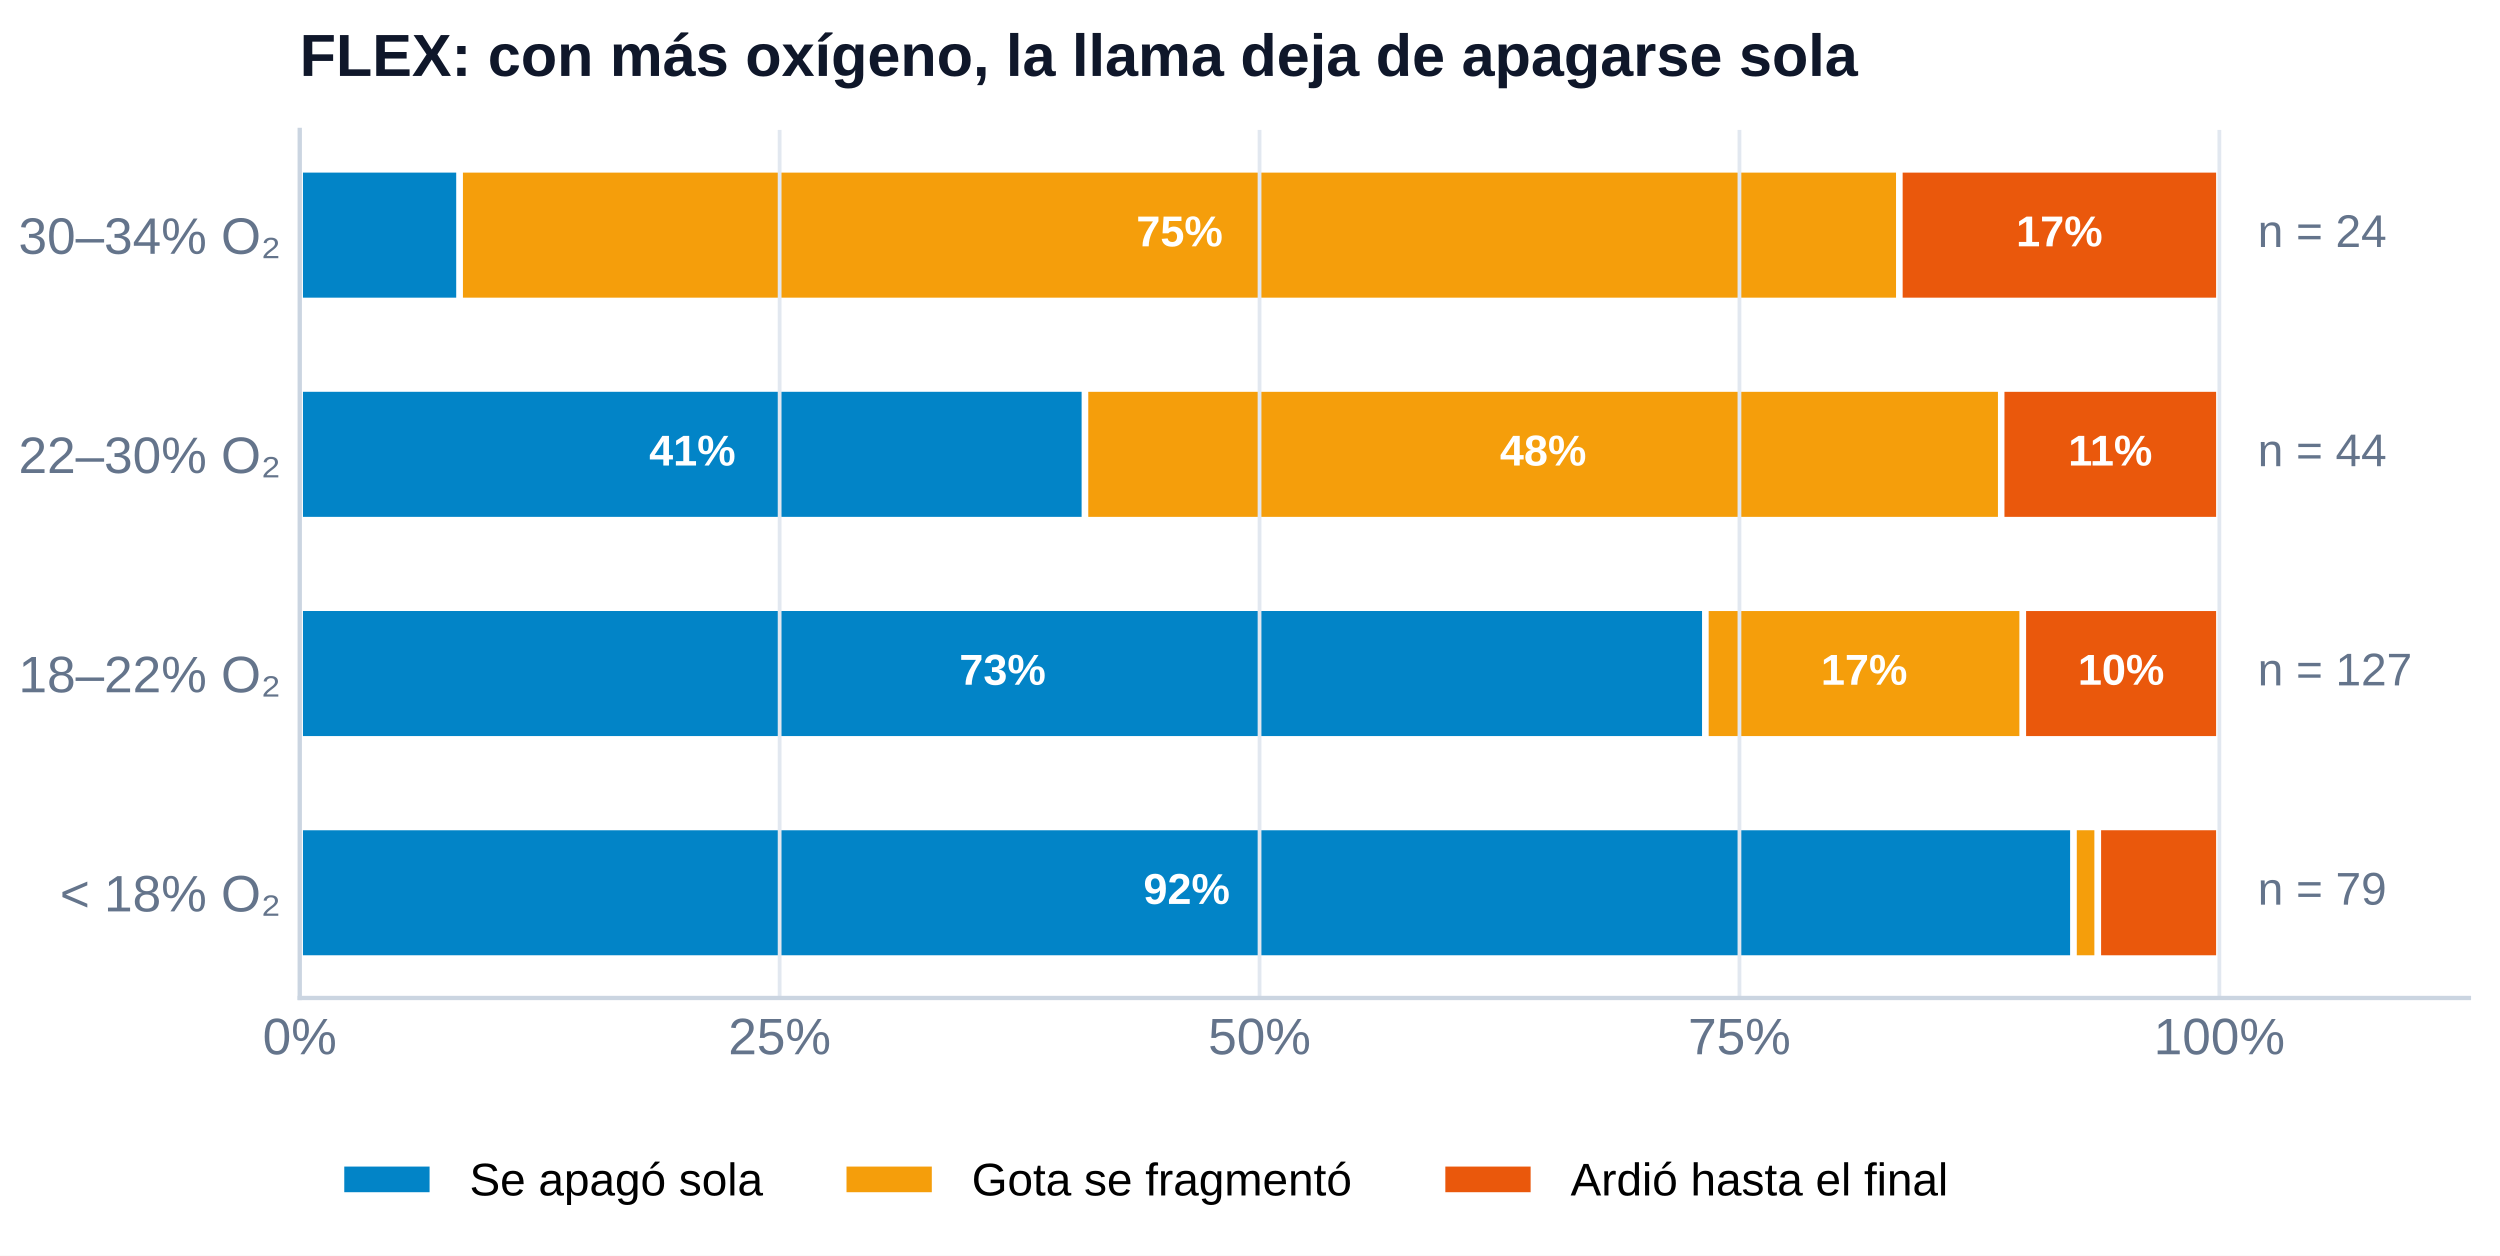
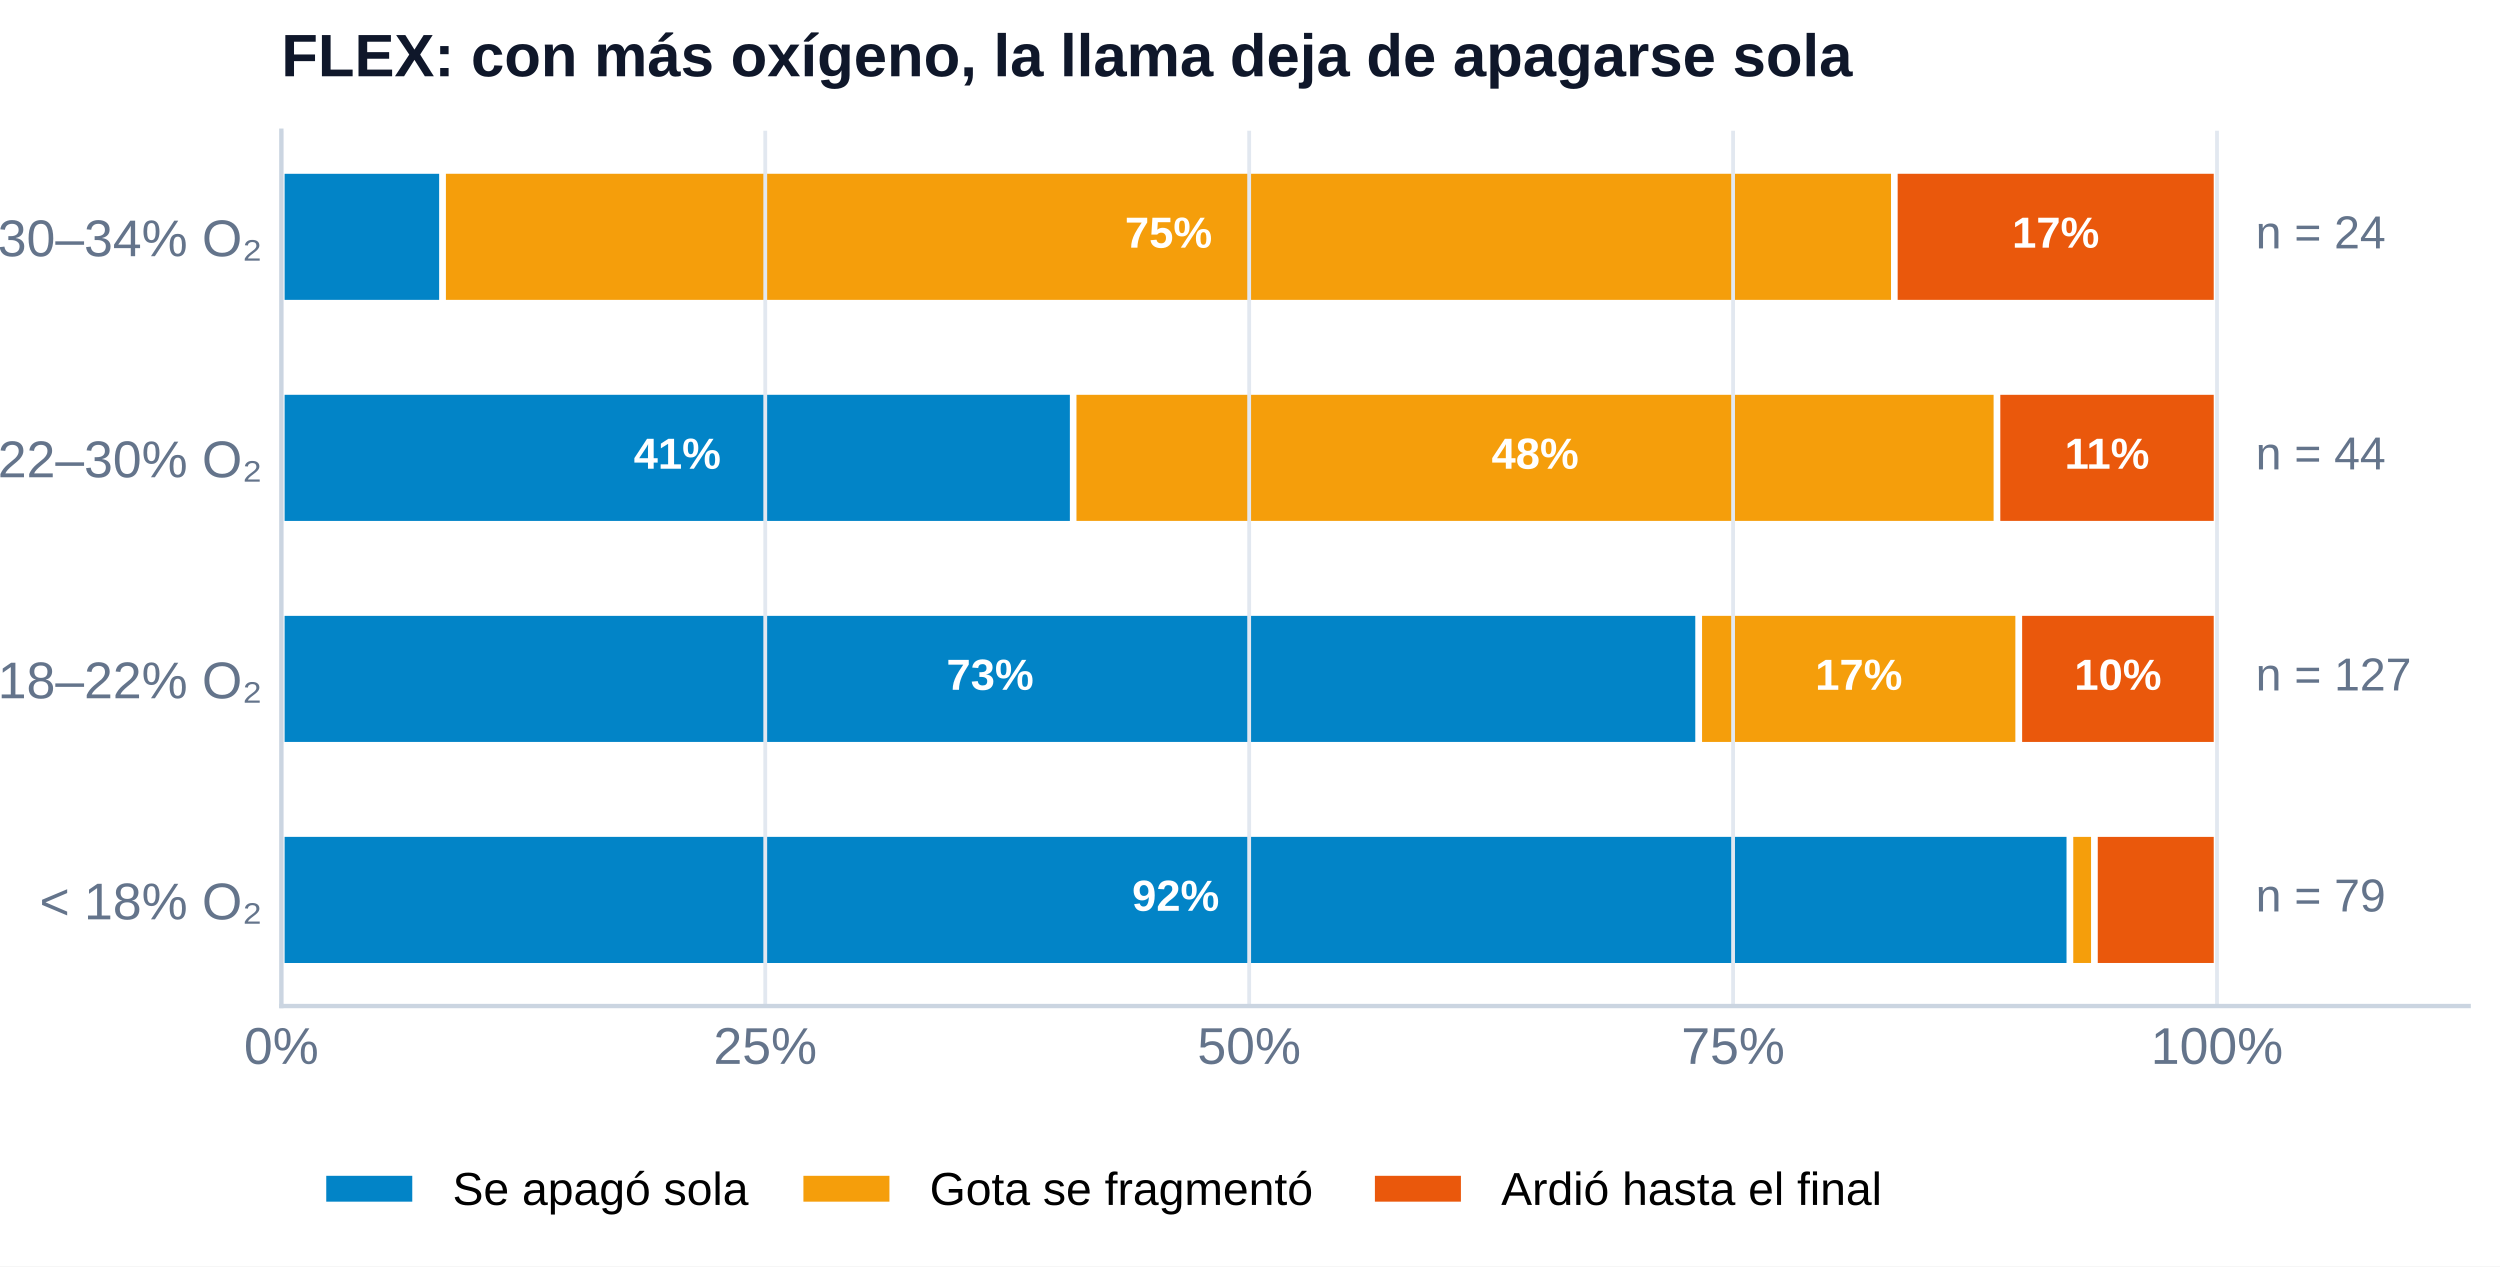
- <svg xmlns="http://www.w3.org/2000/svg" width="463.033pt" height="232.574pt" viewBox="0 0 463.033 232.574" version="1.1">
+ <svg xmlns="http://www.w3.org/2000/svg" width="459.195pt" height="232.605pt" viewBox="0 0 459.195 232.605" version="1.1">
  <defs>
    <style type="text/css">*{stroke-linejoin: round; stroke-linecap: butt}</style>
  </defs>
  <g id="figure_1">
    <g id="patch_1">
-       <path d="M 0 232.574  L 463.033 232.574  L 463.033 0  L 0 0  z " style="fill: #ffffff" />
+       <path d="M 0 232.605  L 459.195 232.605  L 459.195 0  L 0 0  z " style="fill: #ffffff" />
    </g>
    <g id="axes_1">
      <g id="patch_2">
-         <path d="M 55.513 184.839  L 457.273 184.839  L 457.273 24.063  L 55.513 24.063  z " style="fill: #ffffff" />
+         <path d="M 51.675 184.786  L 453.435 184.786  L 453.435 24.01  L 51.675 24.01  z " style="fill: #ffffff" />
      </g>
      <g id="patch_3">
-         <path d="M 55.513 177.531  L 384.05 177.531  L 384.05 153.171  L 55.513 153.171  z " clip-path="url(#pe7e2926b9c)" style="fill: #0284c7; stroke: #ffffff; stroke-width: 1.2; stroke-linejoin: miter" />
+         <path d="M 51.675 177.478  L 380.211 177.478  L 380.211 153.118  L 51.675 153.118  z " clip-path="url(#p33bf701220)" style="fill: #0284c7; stroke: #ffffff; stroke-width: 1.2; stroke-linejoin: miter" />
      </g>
      <g id="patch_4">
-         <path d="M 55.513 136.931  L 315.869 136.931  L 315.869 112.571  L 55.513 112.571  z " clip-path="url(#pe7e2926b9c)" style="fill: #0284c7; stroke: #ffffff; stroke-width: 1.2; stroke-linejoin: miter" />
+         <path d="M 51.675 136.878  L 312.03 136.878  L 312.03 112.518  L 51.675 112.518  z " clip-path="url(#p33bf701220)" style="fill: #0284c7; stroke: #ffffff; stroke-width: 1.2; stroke-linejoin: miter" />
      </g>
      <g id="patch_5">
-         <path d="M 55.513 96.331  L 200.961 96.331  L 200.961 71.971  L 55.513 71.971  z " clip-path="url(#pe7e2926b9c)" style="fill: #0284c7; stroke: #ffffff; stroke-width: 1.2; stroke-linejoin: miter" />
+         <path d="M 51.675 96.278  L 197.123 96.278  L 197.123 71.918  L 51.675 71.918  z " clip-path="url(#p33bf701220)" style="fill: #0284c7; stroke: #ffffff; stroke-width: 1.2; stroke-linejoin: miter" />
      </g>
      <g id="patch_6">
-         <path d="M 55.513 55.731  L 85.141 55.731  L 85.141 31.371  L 55.513 31.371  z " clip-path="url(#pe7e2926b9c)" style="fill: #0284c7; stroke: #ffffff; stroke-width: 1.2; stroke-linejoin: miter" />
+         <path d="M 51.675 55.678  L 81.303 55.678  L 81.303 31.318  L 51.675 31.318  z " clip-path="url(#p33bf701220)" style="fill: #0284c7; stroke: #ffffff; stroke-width: 1.2; stroke-linejoin: miter" />
      </g>
      <g id="patch_7">
-         <path d="M 384.05 177.531  L 388.55 177.531  L 388.55 153.171  L 384.05 153.171  z " clip-path="url(#pe7e2926b9c)" style="fill: #f59e0b; stroke: #ffffff; stroke-width: 1.2; stroke-linejoin: miter" />
+         <path d="M 380.211 177.478  L 384.712 177.478  L 384.712 153.118  L 380.211 153.118  z " clip-path="url(#p33bf701220)" style="fill: #f59e0b; stroke: #ffffff; stroke-width: 1.2; stroke-linejoin: miter" />
      </g>
      <g id="patch_8">
-         <path d="M 315.869 136.931  L 374.659 136.931  L 374.659 112.571  L 315.869 112.571  z " clip-path="url(#pe7e2926b9c)" style="fill: #f59e0b; stroke: #ffffff; stroke-width: 1.2; stroke-linejoin: miter" />
+         <path d="M 312.03 136.878  L 370.821 136.878  L 370.821 112.518  L 312.03 112.518  z " clip-path="url(#p33bf701220)" style="fill: #f59e0b; stroke: #ffffff; stroke-width: 1.2; stroke-linejoin: miter" />
      </g>
      <g id="patch_9">
-         <path d="M 200.961 96.331  L 370.651 96.331  L 370.651 71.971  L 200.961 71.971  z " clip-path="url(#pe7e2926b9c)" style="fill: #f59e0b; stroke: #ffffff; stroke-width: 1.2; stroke-linejoin: miter" />
+         <path d="M 197.123 96.278  L 366.812 96.278  L 366.812 71.918  L 197.123 71.918  z " clip-path="url(#p33bf701220)" style="fill: #f59e0b; stroke: #ffffff; stroke-width: 1.2; stroke-linejoin: miter" />
      </g>
      <g id="patch_10">
-         <path d="M 85.141 55.731  L 351.796 55.731  L 351.796 31.371  L 85.141 31.371  z " clip-path="url(#pe7e2926b9c)" style="fill: #f59e0b; stroke: #ffffff; stroke-width: 1.2; stroke-linejoin: miter" />
+         <path d="M 81.303 55.678  L 347.958 55.678  L 347.958 31.318  L 81.303 31.318  z " clip-path="url(#p33bf701220)" style="fill: #f59e0b; stroke: #ffffff; stroke-width: 1.2; stroke-linejoin: miter" />
      </g>
      <g id="patch_11">
-         <path d="M 388.55 177.531  L 411.053 177.531  L 411.053 153.171  L 388.55 153.171  z " clip-path="url(#pe7e2926b9c)" style="fill: #ea580c; stroke: #ffffff; stroke-width: 1.2; stroke-linejoin: miter" />
+         <path d="M 384.712 177.478  L 407.214 177.478  L 407.214 153.118  L 384.712 153.118  z " clip-path="url(#p33bf701220)" style="fill: #ea580c; stroke: #ffffff; stroke-width: 1.2; stroke-linejoin: miter" />
      </g>
      <g id="patch_12">
-         <path d="M 374.659 136.931  L 411.053 136.931  L 411.053 112.571  L 374.659 112.571  z " clip-path="url(#pe7e2926b9c)" style="fill: #ea580c; stroke: #ffffff; stroke-width: 1.2; stroke-linejoin: miter" />
+         <path d="M 370.821 136.878  L 407.214 136.878  L 407.214 112.518  L 370.821 112.518  z " clip-path="url(#p33bf701220)" style="fill: #ea580c; stroke: #ffffff; stroke-width: 1.2; stroke-linejoin: miter" />
      </g>
      <g id="patch_13">
-         <path d="M 370.651 96.331  L 411.053 96.331  L 411.053 71.971  L 370.651 71.971  z " clip-path="url(#pe7e2926b9c)" style="fill: #ea580c; stroke: #ffffff; stroke-width: 1.2; stroke-linejoin: miter" />
+         <path d="M 366.812 96.278  L 407.214 96.278  L 407.214 71.918  L 366.812 71.918  z " clip-path="url(#p33bf701220)" style="fill: #ea580c; stroke: #ffffff; stroke-width: 1.2; stroke-linejoin: miter" />
      </g>
      <g id="patch_14">
-         <path d="M 351.796 55.731  L 411.053 55.731  L 411.053 31.371  L 351.796 31.371  z " clip-path="url(#pe7e2926b9c)" style="fill: #ea580c; stroke: #ffffff; stroke-width: 1.2; stroke-linejoin: miter" />
+         <path d="M 347.958 55.678  L 407.214 55.678  L 407.214 31.318  L 347.958 31.318  z " clip-path="url(#p33bf701220)" style="fill: #ea580c; stroke: #ffffff; stroke-width: 1.2; stroke-linejoin: miter" />
      </g>
      <g id="matplotlib.axis_1">
        <g id="xtick_1">
          <g id="line2d_1">
-             <path d="M 55.513 184.839  L 55.513 24.063  " clip-path="url(#pe7e2926b9c)" style="fill: none; stroke: #e2e8f0; stroke-width: 0.7; stroke-linecap: square" />
+             <path d="M 51.675 184.786  L 51.675 24.01  " clip-path="url(#p33bf701220)" style="fill: none; stroke: #e2e8f0; stroke-width: 0.7; stroke-linecap: square" />
          </g>
          <g id="line2d_2" />
          <g id="text_1">
-             <text style="font-size: 9.5px; font-family: 'Segoe UI', 'Calibri', 'Arial', 'DejaVu Sans'; text-anchor: middle; fill: #64748b" x="55.513" y="195.256" transform="rotate(-0 55.51313 195.2555)">0%</text>
+             <text style="font-size: 9.5px; font-family: 'Segoe UI', 'Calibri', 'Carlito', 'Arial', 'Liberation Sans', 'DejaVu Sans'; text-anchor: middle; fill: #64748b" x="51.675" y="195.411" transform="rotate(-0 51.67453 195.411)">0%</text>
          </g>
        </g>
        <g id="xtick_2">
          <g id="line2d_3">
-             <path d="M 144.398 184.839  L 144.398 24.063  " clip-path="url(#pe7e2926b9c)" style="fill: none; stroke: #e2e8f0; stroke-width: 0.7; stroke-linecap: square" />
+             <path d="M 140.559 184.786  L 140.559 24.01  " clip-path="url(#p33bf701220)" style="fill: none; stroke: #e2e8f0; stroke-width: 0.7; stroke-linecap: square" />
          </g>
          <g id="line2d_4" />
          <g id="text_2">
-             <text style="font-size: 9.5px; font-family: 'Segoe UI', 'Calibri', 'Arial', 'DejaVu Sans'; text-anchor: middle; fill: #64748b" x="144.398" y="195.256" transform="rotate(-0 144.3981 195.2555)">25%</text>
+             <text style="font-size: 9.5px; font-family: 'Segoe UI', 'Calibri', 'Carlito', 'Arial', 'Liberation Sans', 'DejaVu Sans'; text-anchor: middle; fill: #64748b" x="140.559" y="195.411" transform="rotate(-0 140.5595 195.411)">25%</text>
          </g>
        </g>
        <g id="xtick_3">
          <g id="line2d_5">
-             <path d="M 233.283 184.839  L 233.283 24.063  " clip-path="url(#pe7e2926b9c)" style="fill: none; stroke: #e2e8f0; stroke-width: 0.7; stroke-linecap: square" />
+             <path d="M 229.444 184.786  L 229.444 24.01  " clip-path="url(#p33bf701220)" style="fill: none; stroke: #e2e8f0; stroke-width: 0.7; stroke-linecap: square" />
          </g>
          <g id="line2d_6" />
          <g id="text_3">
-             <text style="font-size: 9.5px; font-family: 'Segoe UI', 'Calibri', 'Arial', 'DejaVu Sans'; text-anchor: middle; fill: #64748b" x="233.283" y="195.256" transform="rotate(-0 233.283 195.2555)">50%</text>
+             <text style="font-size: 9.5px; font-family: 'Segoe UI', 'Calibri', 'Carlito', 'Arial', 'Liberation Sans', 'DejaVu Sans'; text-anchor: middle; fill: #64748b" x="229.444" y="195.411" transform="rotate(-0 229.4444 195.411)">50%</text>
          </g>
        </g>
        <g id="xtick_4">
          <g id="line2d_7">
-             <path d="M 322.168 184.839  L 322.168 24.063  " clip-path="url(#pe7e2926b9c)" style="fill: none; stroke: #e2e8f0; stroke-width: 0.7; stroke-linecap: square" />
+             <path d="M 318.329 184.786  L 318.329 24.01  " clip-path="url(#p33bf701220)" style="fill: none; stroke: #e2e8f0; stroke-width: 0.7; stroke-linecap: square" />
          </g>
          <g id="line2d_8" />
          <g id="text_4">
-             <text style="font-size: 9.5px; font-family: 'Segoe UI', 'Calibri', 'Arial', 'DejaVu Sans'; text-anchor: middle; fill: #64748b" x="322.168" y="195.256" transform="rotate(-0 322.168 195.2555)">75%</text>
+             <text style="font-size: 9.5px; font-family: 'Segoe UI', 'Calibri', 'Carlito', 'Arial', 'Liberation Sans', 'DejaVu Sans'; text-anchor: middle; fill: #64748b" x="318.329" y="195.411" transform="rotate(-0 318.3294 195.411)">75%</text>
          </g>
        </g>
        <g id="xtick_5">
          <g id="line2d_9">
-             <path d="M 411.053 184.839  L 411.053 24.063  " clip-path="url(#pe7e2926b9c)" style="fill: none; stroke: #e2e8f0; stroke-width: 0.7; stroke-linecap: square" />
+             <path d="M 407.214 184.786  L 407.214 24.01  " clip-path="url(#p33bf701220)" style="fill: none; stroke: #e2e8f0; stroke-width: 0.7; stroke-linecap: square" />
          </g>
          <g id="line2d_10" />
          <g id="text_5">
-             <text style="font-size: 9.5px; font-family: 'Segoe UI', 'Calibri', 'Arial', 'DejaVu Sans'; text-anchor: middle; fill: #64748b" x="411.053" y="195.256" transform="rotate(-0 411.0529 195.2555)">100%</text>
+             <text style="font-size: 9.5px; font-family: 'Segoe UI', 'Calibri', 'Carlito', 'Arial', 'Liberation Sans', 'DejaVu Sans'; text-anchor: middle; fill: #64748b" x="407.214" y="195.411" transform="rotate(-0 407.2144 195.411)">100%</text>
          </g>
        </g>
      </g>
      <g id="matplotlib.axis_2">
        <g id="ytick_1">
          <g id="line2d_11" />
          <g id="text_6">
-             <text style="font-size: 9.5px; font-family: 'Segoe UI', 'Calibri', 'Arial', 'DejaVu Sans'; text-anchor: end; fill: #64748b" x="52.013" y="168.809" transform="rotate(-0 52.01313 168.8094)">&lt; 18% O₂</text>
+             <text style="font-size: 9.5px; font-family: 'Segoe UI', 'Calibri', 'Carlito', 'Arial', 'Liberation Sans', 'DejaVu Sans'; text-anchor: end; fill: #64748b" x="48.175" y="168.861" transform="rotate(-0 48.17453 168.8605)">&lt; 18% O₂</text>
          </g>
        </g>
        <g id="ytick_2">
          <g id="line2d_12" />
          <g id="text_7">
-             <text style="font-size: 9.5px; font-family: 'Segoe UI', 'Calibri', 'Arial', 'DejaVu Sans'; text-anchor: end; fill: #64748b" x="52.013" y="128.209" transform="rotate(-0 52.01313 128.2094)">18–22% O₂</text>
+             <text style="font-size: 9.5px; font-family: 'Segoe UI', 'Calibri', 'Carlito', 'Arial', 'Liberation Sans', 'DejaVu Sans'; text-anchor: end; fill: #64748b" x="48.175" y="128.261" transform="rotate(-0 48.17453 128.2605)">18–22% O₂</text>
          </g>
        </g>
        <g id="ytick_3">
          <g id="line2d_13" />
          <g id="text_8">
-             <text style="font-size: 9.5px; font-family: 'Segoe UI', 'Calibri', 'Arial', 'DejaVu Sans'; text-anchor: end; fill: #64748b" x="52.013" y="87.609" transform="rotate(-0 52.01313 87.60941)">22–30% O₂</text>
+             <text style="font-size: 9.5px; font-family: 'Segoe UI', 'Calibri', 'Carlito', 'Arial', 'Liberation Sans', 'DejaVu Sans'; text-anchor: end; fill: #64748b" x="48.175" y="87.66" transform="rotate(-0 48.17453 87.6605)">22–30% O₂</text>
          </g>
        </g>
        <g id="ytick_4">
          <g id="line2d_14" />
          <g id="text_9">
-             <text style="font-size: 9.5px; font-family: 'Segoe UI', 'Calibri', 'Arial', 'DejaVu Sans'; text-anchor: end; fill: #64748b" x="52.013" y="47.009" transform="rotate(-0 52.01313 47.00941)">30–34% O₂</text>
+             <text style="font-size: 9.5px; font-family: 'Segoe UI', 'Calibri', 'Carlito', 'Arial', 'Liberation Sans', 'DejaVu Sans'; text-anchor: end; fill: #64748b" x="48.175" y="47.06" transform="rotate(-0 48.17453 47.0605)">30–34% O₂</text>
          </g>
        </g>
      </g>
      <g id="patch_15">
-         <path d="M 55.513 184.839  L 55.513 24.063  " style="fill: none; stroke: #cbd5e1; stroke-width: 0.8; stroke-linejoin: miter; stroke-linecap: square" />
+         <path d="M 51.675 184.786  L 51.675 24.01  " style="fill: none; stroke: #cbd5e1; stroke-width: 0.8; stroke-linejoin: miter; stroke-linecap: square" />
      </g>
      <g id="patch_16">
-         <path d="M 55.513 184.839  L 457.273 184.839  " style="fill: none; stroke: #cbd5e1; stroke-width: 0.8; stroke-linejoin: miter; stroke-linecap: square" />
+         <path d="M 51.675 184.786  L 453.435 184.786  " style="fill: none; stroke: #cbd5e1; stroke-width: 0.8; stroke-linejoin: miter; stroke-linecap: square" />
      </g>
      <g id="text_10">
-         <text style="font-weight: 600; font-size: 8px; font-family: 'Segoe UI', 'Calibri', 'Arial', 'DejaVu Sans'; text-anchor: middle; fill: #ffffff" x="219.782" y="167.422" transform="rotate(-0 219.7815 167.4216)">92%</text>
+         <text style="font-weight: 600; font-size: 8px; font-family: 'Segoe UI', 'Calibri', 'Carlito', 'Arial', 'Liberation Sans', 'DejaVu Sans'; text-anchor: middle; fill: #ffffff" x="215.943" y="167.298" transform="rotate(-0 215.9429 167.298)">92%</text>
      </g>
      <g id="text_11">
-         <text style="font-weight: 600; font-size: 8px; font-family: 'Segoe UI', 'Calibri', 'Arial', 'DejaVu Sans'; text-anchor: middle; fill: #ffffff" x="185.691" y="126.822" transform="rotate(-0 185.6911 126.8216)">73%</text>
+         <text style="font-weight: 600; font-size: 8px; font-family: 'Segoe UI', 'Calibri', 'Carlito', 'Arial', 'Liberation Sans', 'DejaVu Sans'; text-anchor: middle; fill: #ffffff" x="181.852" y="126.698" transform="rotate(-0 181.8525 126.698)">73%</text>
      </g>
      <g id="text_12">
-         <text style="font-weight: 600; font-size: 8px; font-family: 'Segoe UI', 'Calibri', 'Arial', 'DejaVu Sans'; text-anchor: middle; fill: #ffffff" x="128.237" y="86.222" transform="rotate(-0 128.2372 86.22159)">41%</text>
+         <text style="font-weight: 600; font-size: 8px; font-family: 'Segoe UI', 'Calibri', 'Carlito', 'Arial', 'Liberation Sans', 'DejaVu Sans'; text-anchor: middle; fill: #ffffff" x="124.399" y="86.098" transform="rotate(-0 124.3986 86.098)">41%</text>
      </g>
      <g id="text_13">
-         <text style="font-weight: 600; font-size: 8px; font-family: 'Segoe UI', 'Calibri', 'Arial', 'DejaVu Sans'; text-anchor: middle; fill: #ffffff" x="345.264" y="126.822" transform="rotate(-0 345.2641 126.8216)">17%</text>
+         <text style="font-weight: 600; font-size: 8px; font-family: 'Segoe UI', 'Calibri', 'Carlito', 'Arial', 'Liberation Sans', 'DejaVu Sans'; text-anchor: middle; fill: #ffffff" x="341.425" y="126.698" transform="rotate(-0 341.4255 126.698)">17%</text>
      </g>
      <g id="text_14">
-         <text style="font-weight: 600; font-size: 8px; font-family: 'Segoe UI', 'Calibri', 'Arial', 'DejaVu Sans'; text-anchor: middle; fill: #ffffff" x="285.806" y="86.222" transform="rotate(-0 285.806 86.22159)">48%</text>
+         <text style="font-weight: 600; font-size: 8px; font-family: 'Segoe UI', 'Calibri', 'Carlito', 'Arial', 'Liberation Sans', 'DejaVu Sans'; text-anchor: middle; fill: #ffffff" x="281.967" y="86.098" transform="rotate(-0 281.9674 86.098)">48%</text>
      </g>
      <g id="text_15">
-         <text style="font-weight: 600; font-size: 8px; font-family: 'Segoe UI', 'Calibri', 'Arial', 'DejaVu Sans'; text-anchor: middle; fill: #ffffff" x="218.469" y="45.622" transform="rotate(-0 218.4689 45.62159)">75%</text>
+         <text style="font-weight: 600; font-size: 8px; font-family: 'Segoe UI', 'Calibri', 'Carlito', 'Arial', 'Liberation Sans', 'DejaVu Sans'; text-anchor: middle; fill: #ffffff" x="214.63" y="45.498" transform="rotate(-0 214.6303 45.498)">75%</text>
      </g>
      <g id="text_16">
-         <text style="font-weight: 600; font-size: 8px; font-family: 'Segoe UI', 'Calibri', 'Arial', 'DejaVu Sans'; text-anchor: middle; fill: #ffffff" x="392.856" y="126.822" transform="rotate(-0 392.856 126.8216)">10%</text>
+         <text style="font-weight: 600; font-size: 8px; font-family: 'Segoe UI', 'Calibri', 'Carlito', 'Arial', 'Liberation Sans', 'DejaVu Sans'; text-anchor: middle; fill: #ffffff" x="389.017" y="126.698" transform="rotate(-0 389.0174 126.698)">10%</text>
      </g>
      <g id="text_17">
-         <text style="font-weight: 600; font-size: 8px; font-family: 'Segoe UI', 'Calibri', 'Arial', 'DejaVu Sans'; text-anchor: middle; fill: #ffffff" x="390.852" y="86.222" transform="rotate(-0 390.8518 86.22159)">11%</text>
+         <text style="font-weight: 600; font-size: 8px; font-family: 'Segoe UI', 'Calibri', 'Carlito', 'Arial', 'Liberation Sans', 'DejaVu Sans'; text-anchor: middle; fill: #ffffff" x="387.013" y="86.098" transform="rotate(-0 387.0132 86.098)">11%</text>
      </g>
      <g id="text_18">
-         <text style="font-weight: 600; font-size: 8px; font-family: 'Segoe UI', 'Calibri', 'Arial', 'DejaVu Sans'; text-anchor: middle; fill: #ffffff" x="381.425" y="45.622" transform="rotate(-0 381.4246 45.62159)">17%</text>
+         <text style="font-weight: 600; font-size: 8px; font-family: 'Segoe UI', 'Calibri', 'Carlito', 'Arial', 'Liberation Sans', 'DejaVu Sans'; text-anchor: middle; fill: #ffffff" x="377.586" y="45.498" transform="rotate(-0 377.586 45.498)">17%</text>
      </g>
      <g id="text_19">
-         <text style="font-size: 8.5px; font-family: 'Segoe UI', 'Calibri', 'Arial', 'DejaVu Sans'; text-anchor: start; fill: #64748b" x="418.164" y="167.551" transform="rotate(-0 418.1637 167.551)">n = 79</text>
+         <text style="font-size: 8.5px; font-family: 'Segoe UI', 'Calibri', 'Carlito', 'Arial', 'Liberation Sans', 'DejaVu Sans'; text-anchor: start; fill: #64748b" x="414.325" y="167.423" transform="rotate(-0 414.3252 167.423)">n = 79</text>
      </g>
      <g id="text_20">
-         <text style="font-size: 8.5px; font-family: 'Segoe UI', 'Calibri', 'Arial', 'DejaVu Sans'; text-anchor: start; fill: #64748b" x="418.164" y="126.951" transform="rotate(-0 418.1637 126.951)">n = 127</text>
+         <text style="font-size: 8.5px; font-family: 'Segoe UI', 'Calibri', 'Carlito', 'Arial', 'Liberation Sans', 'DejaVu Sans'; text-anchor: start; fill: #64748b" x="414.325" y="126.823" transform="rotate(-0 414.3252 126.823)">n = 127</text>
      </g>
      <g id="text_21">
-         <text style="font-size: 8.5px; font-family: 'Segoe UI', 'Calibri', 'Arial', 'DejaVu Sans'; text-anchor: start; fill: #64748b" x="418.164" y="86.351" transform="rotate(-0 418.1637 86.35099)">n = 44</text>
+         <text style="font-size: 8.5px; font-family: 'Segoe UI', 'Calibri', 'Carlito', 'Arial', 'Liberation Sans', 'DejaVu Sans'; text-anchor: start; fill: #64748b" x="414.325" y="86.223" transform="rotate(-0 414.3252 86.223)">n = 44</text>
      </g>
      <g id="text_22">
-         <text style="font-size: 8.5px; font-family: 'Segoe UI', 'Calibri', 'Arial', 'DejaVu Sans'; text-anchor: start; fill: #64748b" x="418.164" y="45.751" transform="rotate(-0 418.1637 45.75099)">n = 24</text>
+         <text style="font-size: 8.5px; font-family: 'Segoe UI', 'Calibri', 'Carlito', 'Arial', 'Liberation Sans', 'DejaVu Sans'; text-anchor: start; fill: #64748b" x="414.325" y="45.623" transform="rotate(-0 414.3252 45.623)">n = 24</text>
      </g>
      <g id="text_23">
-         <text style="font-weight: 600; font-size: 11px; font-family: 'Segoe UI', 'Calibri', 'Arial', 'DejaVu Sans'; text-anchor: start; fill: #0f172a" x="55.513" y="14.063" transform="rotate(-0 55.51313 14.06328)">FLEX: con más oxígeno, la llama deja de apagarse sola</text>
+         <text style="font-weight: 600; font-size: 11px; font-family: 'Segoe UI', 'Calibri', 'Carlito', 'Arial', 'Liberation Sans', 'DejaVu Sans'; text-anchor: start; fill: #0f172a" x="51.675" y="14.01" transform="rotate(-0 51.67453 14.01)">FLEX: con más oxígeno, la llama deja de apagarse sola</text>
      </g>
      <g id="legend_1">
        <g id="patch_17">
-           <path d="M 63.163 221.414  L 80.163 221.414  L 80.163 215.464  L 63.163 215.464  z " style="fill: #0284c7; stroke: #ffffff; stroke-width: 1.2; stroke-linejoin: miter" />
+           <path d="M 59.325 221.32  L 76.325 221.32  L 76.325 215.37  L 59.325 215.37  z " style="fill: #0284c7; stroke: #ffffff; stroke-width: 1.2; stroke-linejoin: miter" />
        </g>
        <g id="text_24">
-           <text style="font-size: 8.5px; font-family: 'Segoe UI', 'Calibri', 'Arial', 'DejaVu Sans'; text-anchor: start" x="86.963" y="221.414" transform="rotate(-0 86.96313 221.4141)">Se apagó sola</text>
+           <text style="font-size: 8.5px; font-family: 'Segoe UI', 'Calibri', 'Carlito', 'Arial', 'Liberation Sans', 'DejaVu Sans'; text-anchor: start" x="83.125" y="221.32" transform="rotate(-0 83.12453 221.3196)">Se apagó sola</text>
        </g>
        <g id="patch_18">
-           <path d="M 156.184 221.414  L 173.184 221.414  L 173.184 215.464  L 156.184 215.464  z " style="fill: #f59e0b; stroke: #ffffff; stroke-width: 1.2; stroke-linejoin: miter" />
+           <path d="M 146.969 221.32  L 163.969 221.32  L 163.969 215.37  L 146.969 215.37  z " style="fill: #f59e0b; stroke: #ffffff; stroke-width: 1.2; stroke-linejoin: miter" />
        </g>
        <g id="text_25">
-           <text style="font-size: 8.5px; font-family: 'Segoe UI', 'Calibri', 'Arial', 'DejaVu Sans'; text-anchor: start" x="179.984" y="221.414" transform="rotate(-0 179.9837 221.4141)">Gota se fragmentó</text>
+           <text style="font-size: 8.5px; font-family: 'Segoe UI', 'Calibri', 'Carlito', 'Arial', 'Liberation Sans', 'DejaVu Sans'; text-anchor: start" x="170.769" y="221.32" transform="rotate(-0 170.7688 221.3196)">Gota se fragmentó</text>
        </g>
        <g id="patch_19">
-           <path d="M 267.094 221.414  L 284.094 221.414  L 284.094 215.464  L 267.094 215.464  z " style="fill: #ea580c; stroke: #ffffff; stroke-width: 1.2; stroke-linejoin: miter" />
+           <path d="M 251.939 221.32  L 268.939 221.32  L 268.939 215.37  L 251.939 215.37  z " style="fill: #ea580c; stroke: #ffffff; stroke-width: 1.2; stroke-linejoin: miter" />
        </g>
        <g id="text_26">
-           <text style="font-size: 8.5px; font-family: 'Segoe UI', 'Calibri', 'Arial', 'DejaVu Sans'; text-anchor: start" x="290.894" y="221.414" transform="rotate(-0 290.8941 221.4141)">Ardió hasta el final</text>
+           <text style="font-size: 8.5px; font-family: 'Segoe UI', 'Calibri', 'Carlito', 'Arial', 'Liberation Sans', 'DejaVu Sans'; text-anchor: start" x="275.739" y="221.32" transform="rotate(-0 275.7385 221.3196)">Ardió hasta el final</text>
        </g>
      </g>
    </g>
  </g>
  <defs>
-     <clipPath id="pe7e2926b9c">
-       <rect x="55.513" y="24.063" width="401.76" height="160.776" />
+     <clipPath id="p33bf701220">
+       <rect x="51.675" y="24.01" width="401.76" height="160.776" />
    </clipPath>
  </defs>
</svg>
